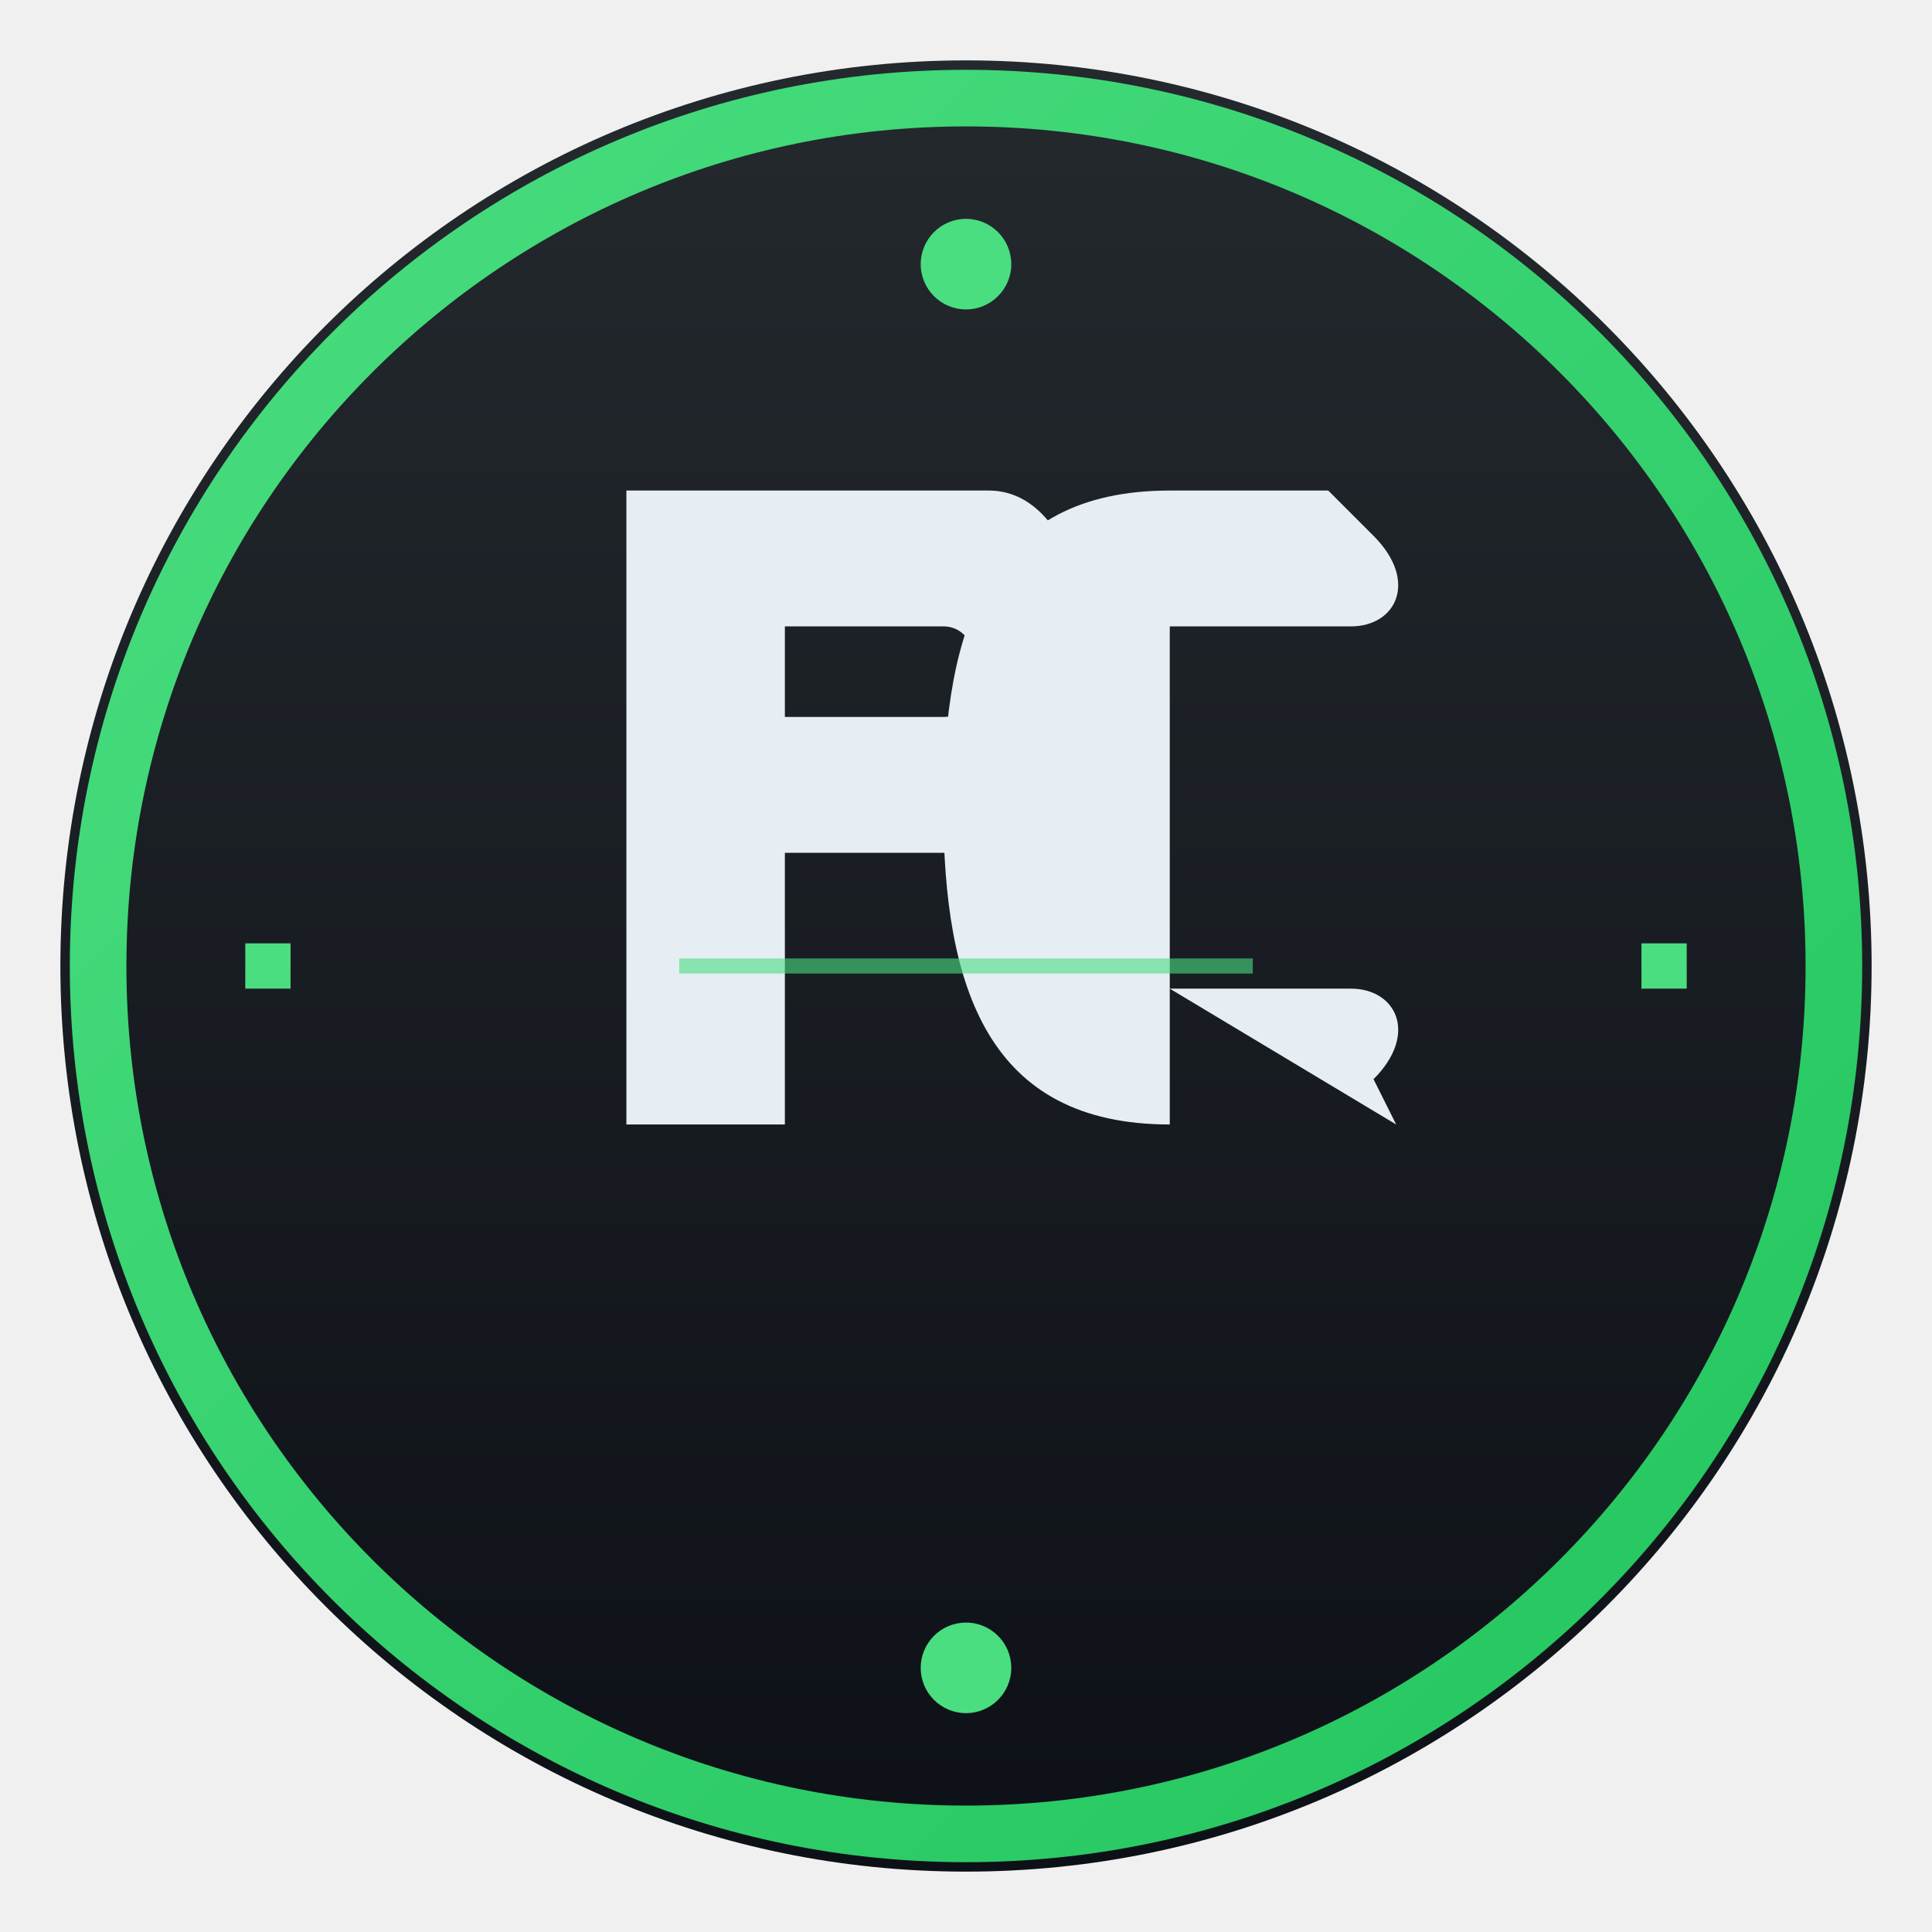
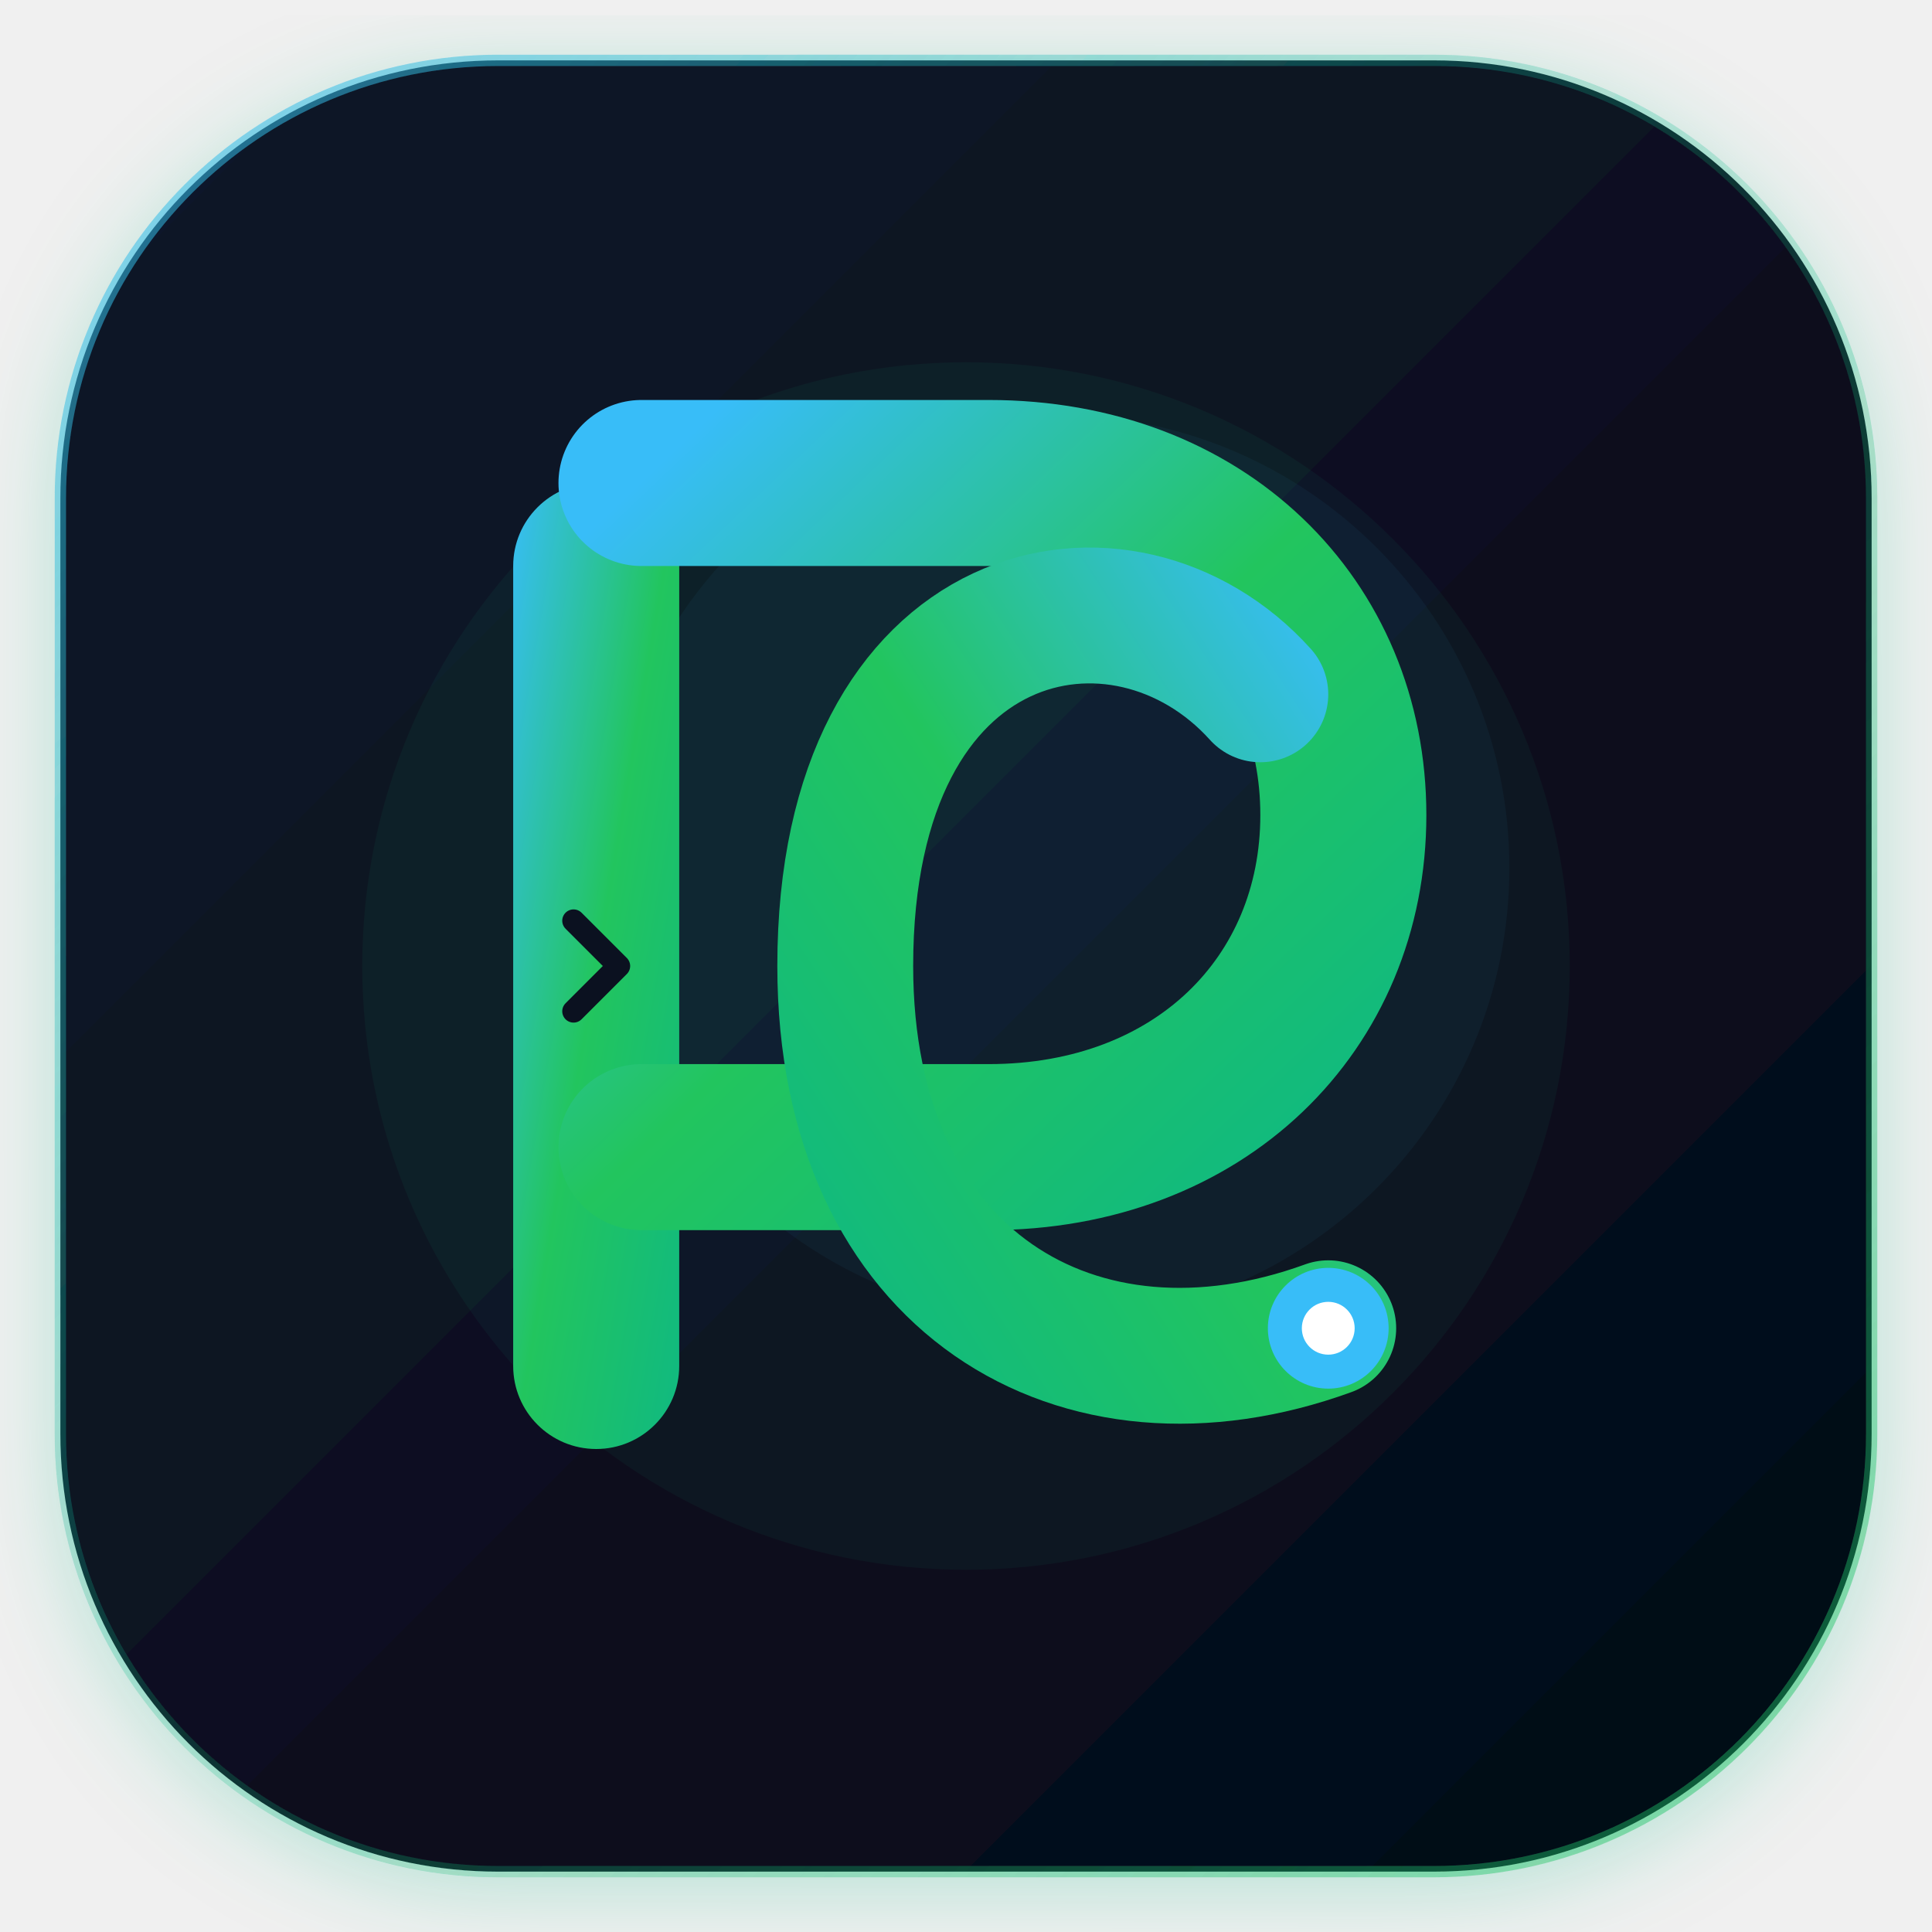
- <svg xmlns="http://www.w3.org/2000/svg" viewBox="0 0 512 512">
+ <svg xmlns="http://www.w3.org/2000/svg" viewBox="0 0 512 512" width="100%" height="100%">
  <defs>
-     <linearGradient id="circleBg" x1="0%" y1="0%" x2="0%" y2="100%">
-       <stop offset="0%" stop-color="#24292e" />
-       <stop offset="100%" stop-color="#0d1117" />
+     <linearGradient id="bgGrad" x1="0%" y1="0%" x2="100%" y2="100%">
+       <stop offset="0%" stop-color="#0f172a" />
+       <stop offset="50%" stop-color="#0b1120" />
+       <stop offset="100%" stop-color="#020617" />
    </linearGradient>
-     <linearGradient id="neonPop" x1="0%" y1="0%" x2="100%" y2="100%">
-       <stop offset="0%" stop-color="#4ade80" />
-       <stop offset="100%" stop-color="#22c55e" />
+     <linearGradient id="cyanToEmerald" x1="0%" y1="0%" x2="100%" y2="100%">
+       <stop offset="0%" stop-color="#38bdf8" />
+       <stop offset="50%" stop-color="#22c55e" />
+       <stop offset="100%" stop-color="#10b981" />
    </linearGradient>
-     <filter id="outerGlow" x="-50%" y="-50%" width="200%" height="200%">
-       <feDropShadow dx="0" dy="0" stdDeviation="10" flood-color="#4ade80" flood-opacity="0.3" />
+     <linearGradient id="emeraldToCyan" x1="0%" y1="100%" x2="100%" y2="0%">
+       <stop offset="0%" stop-color="#10b981" />
+       <stop offset="50%" stop-color="#22c55e" />
+       <stop offset="100%" stop-color="#38bdf8" />
+     </linearGradient>
+     <linearGradient id="borderGrad" x1="0%" y1="0%" x2="100%" y2="100%">
+       <stop offset="0%" stop-color="#38bdf8" stop-opacity="0.6" />
+       <stop offset="50%" stop-color="#10b981" stop-opacity="0.2" />
+       <stop offset="100%" stop-color="#22c55e" stop-opacity="0.5" />
+     </linearGradient>
+     <filter id="badgeGlow" x="-20%" y="-20%" width="140%" height="140%">
+       <feDropShadow dx="0" dy="4" stdDeviation="12" flood-color="#10b981" flood-opacity="0.25" />
    </filter>
  </defs>
-   <circle cx="256" cy="256" r="240" fill="url(#circleBg)" />
-   <circle cx="256" cy="256" r="230" fill="none" stroke="url(#neonPop)" stroke-width="15" />
-   <g transform="translate(106, 130) scale(1.2)">
-     <path d="M50 0 L50 140 L85 140 L85 80 L130 80 C160 80 160 0 130 0 Z M85 30 L120 30 C130 30 130 50 120 50 L85 50 Z" fill="#e6edf3" stroke="none" />
-     <path d="M210 140 L160 140 L160 110 L200 110 C210 110 215 120 205 130 Z M160 110 L160 30 L200 30 C210 30 215 20 205 10 L195 0 L160 0 C120 0 110 30 110 70 C110 110 120 140 160 140 L210 140 Z" fill="#e6edf3" stroke="none" transform="translate(10, 0)" />
+   <rect x="16" y="16" width="480" height="480" rx="116" fill="url(#bgGrad)" stroke="url(#borderGrad)" stroke-width="3" filter="url(#badgeGlow)" />
+   <circle cx="256" cy="256" r="160" fill="#10b981" opacity="0.06" />
+   <circle cx="280" cy="230" r="120" fill="#38bdf8" opacity="0.05" />
+   <g>
+     <rect x="136" y="128" width="44" height="256" rx="22" fill="url(#cyanToEmerald)" />
+     <path d="M 152 244 L 164 256 L 152 268" fill="none" stroke="#0b1120" stroke-width="6" stroke-linecap="round" stroke-linejoin="round" />
+     <path d="M 170 128 H 262 C 318 128, 356 166, 356 216 C 356 266, 318 304, 262 304 H 170" fill="none" stroke="url(#cyanToEmerald)" stroke-width="44" stroke-linecap="round" stroke-linejoin="round" />
+     <path d="M 334 184 C 298 144, 224 158, 224 256 C 224 340, 286 376, 352 352" fill="none" stroke="url(#emeraldToCyan)" stroke-width="36" stroke-linecap="round" />
+     <circle cx="352" cy="352" r="16" fill="#38bdf8" />
+     <circle cx="352" cy="352" r="7" fill="#ffffff" />
  </g>
-   <circle cx="256" cy="70" r="12" fill="#4ade80" />
-   <circle cx="256" cy="442" r="12" fill="#4ade80" />
-   <rect x="65" y="250" width="12" height="12" fill="#4ade80" />
-   <rect x="435" y="250" width="12" height="12" fill="#4ade80" />
-   <path d="M180 256 L332 256" stroke="#4ade80" stroke-width="4" opacity="0.6" />
</svg>
